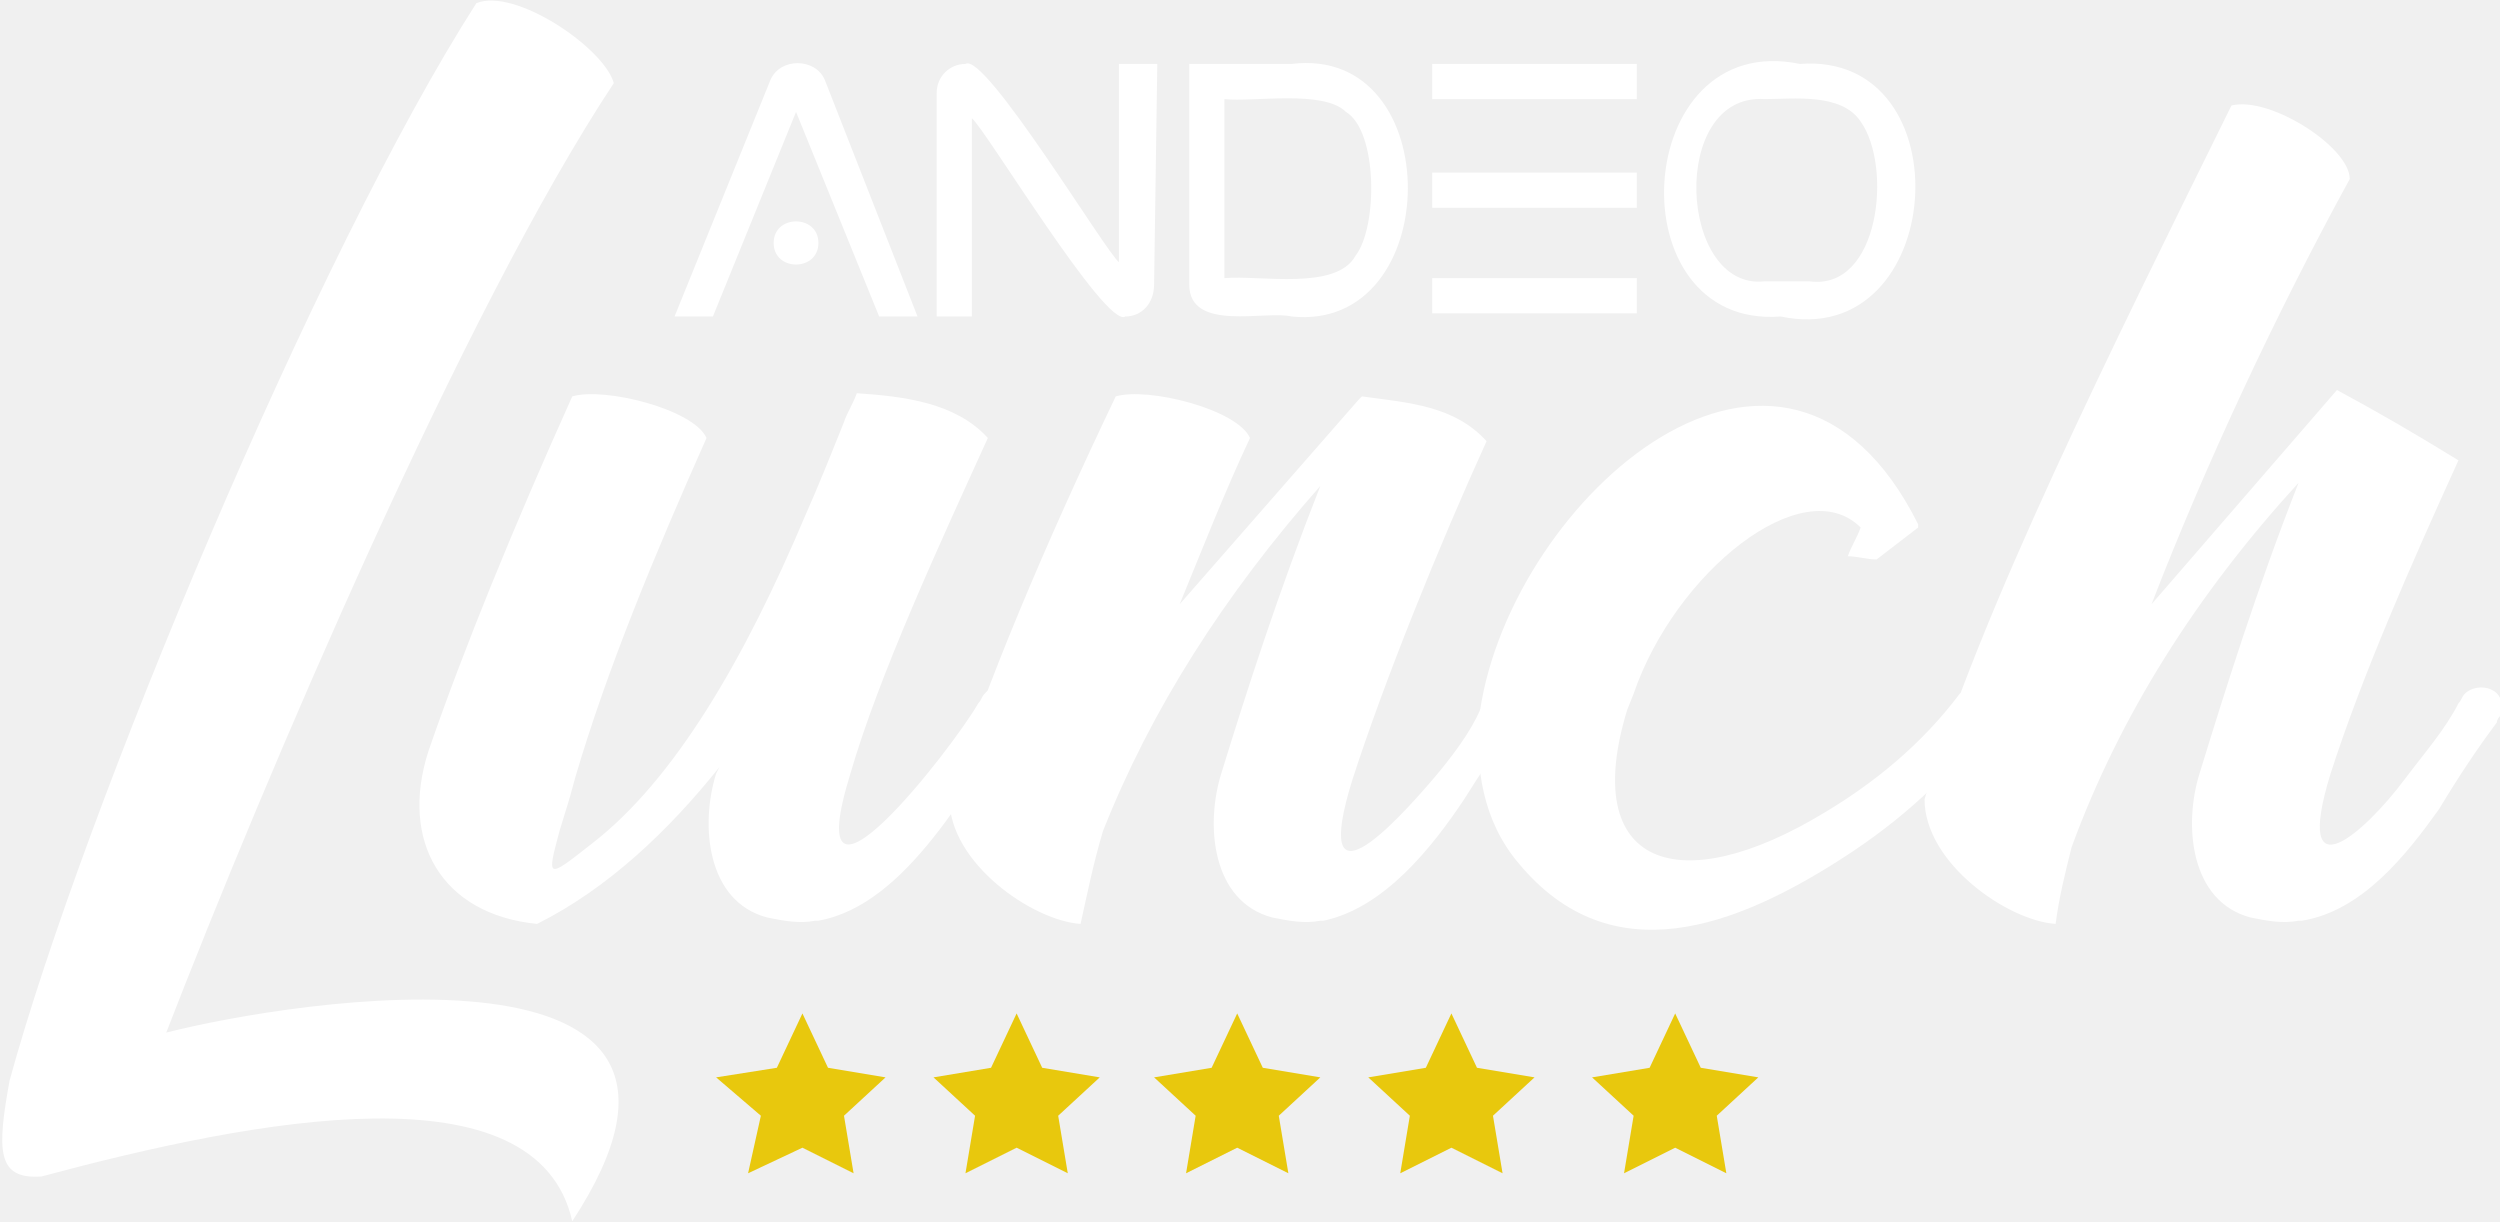
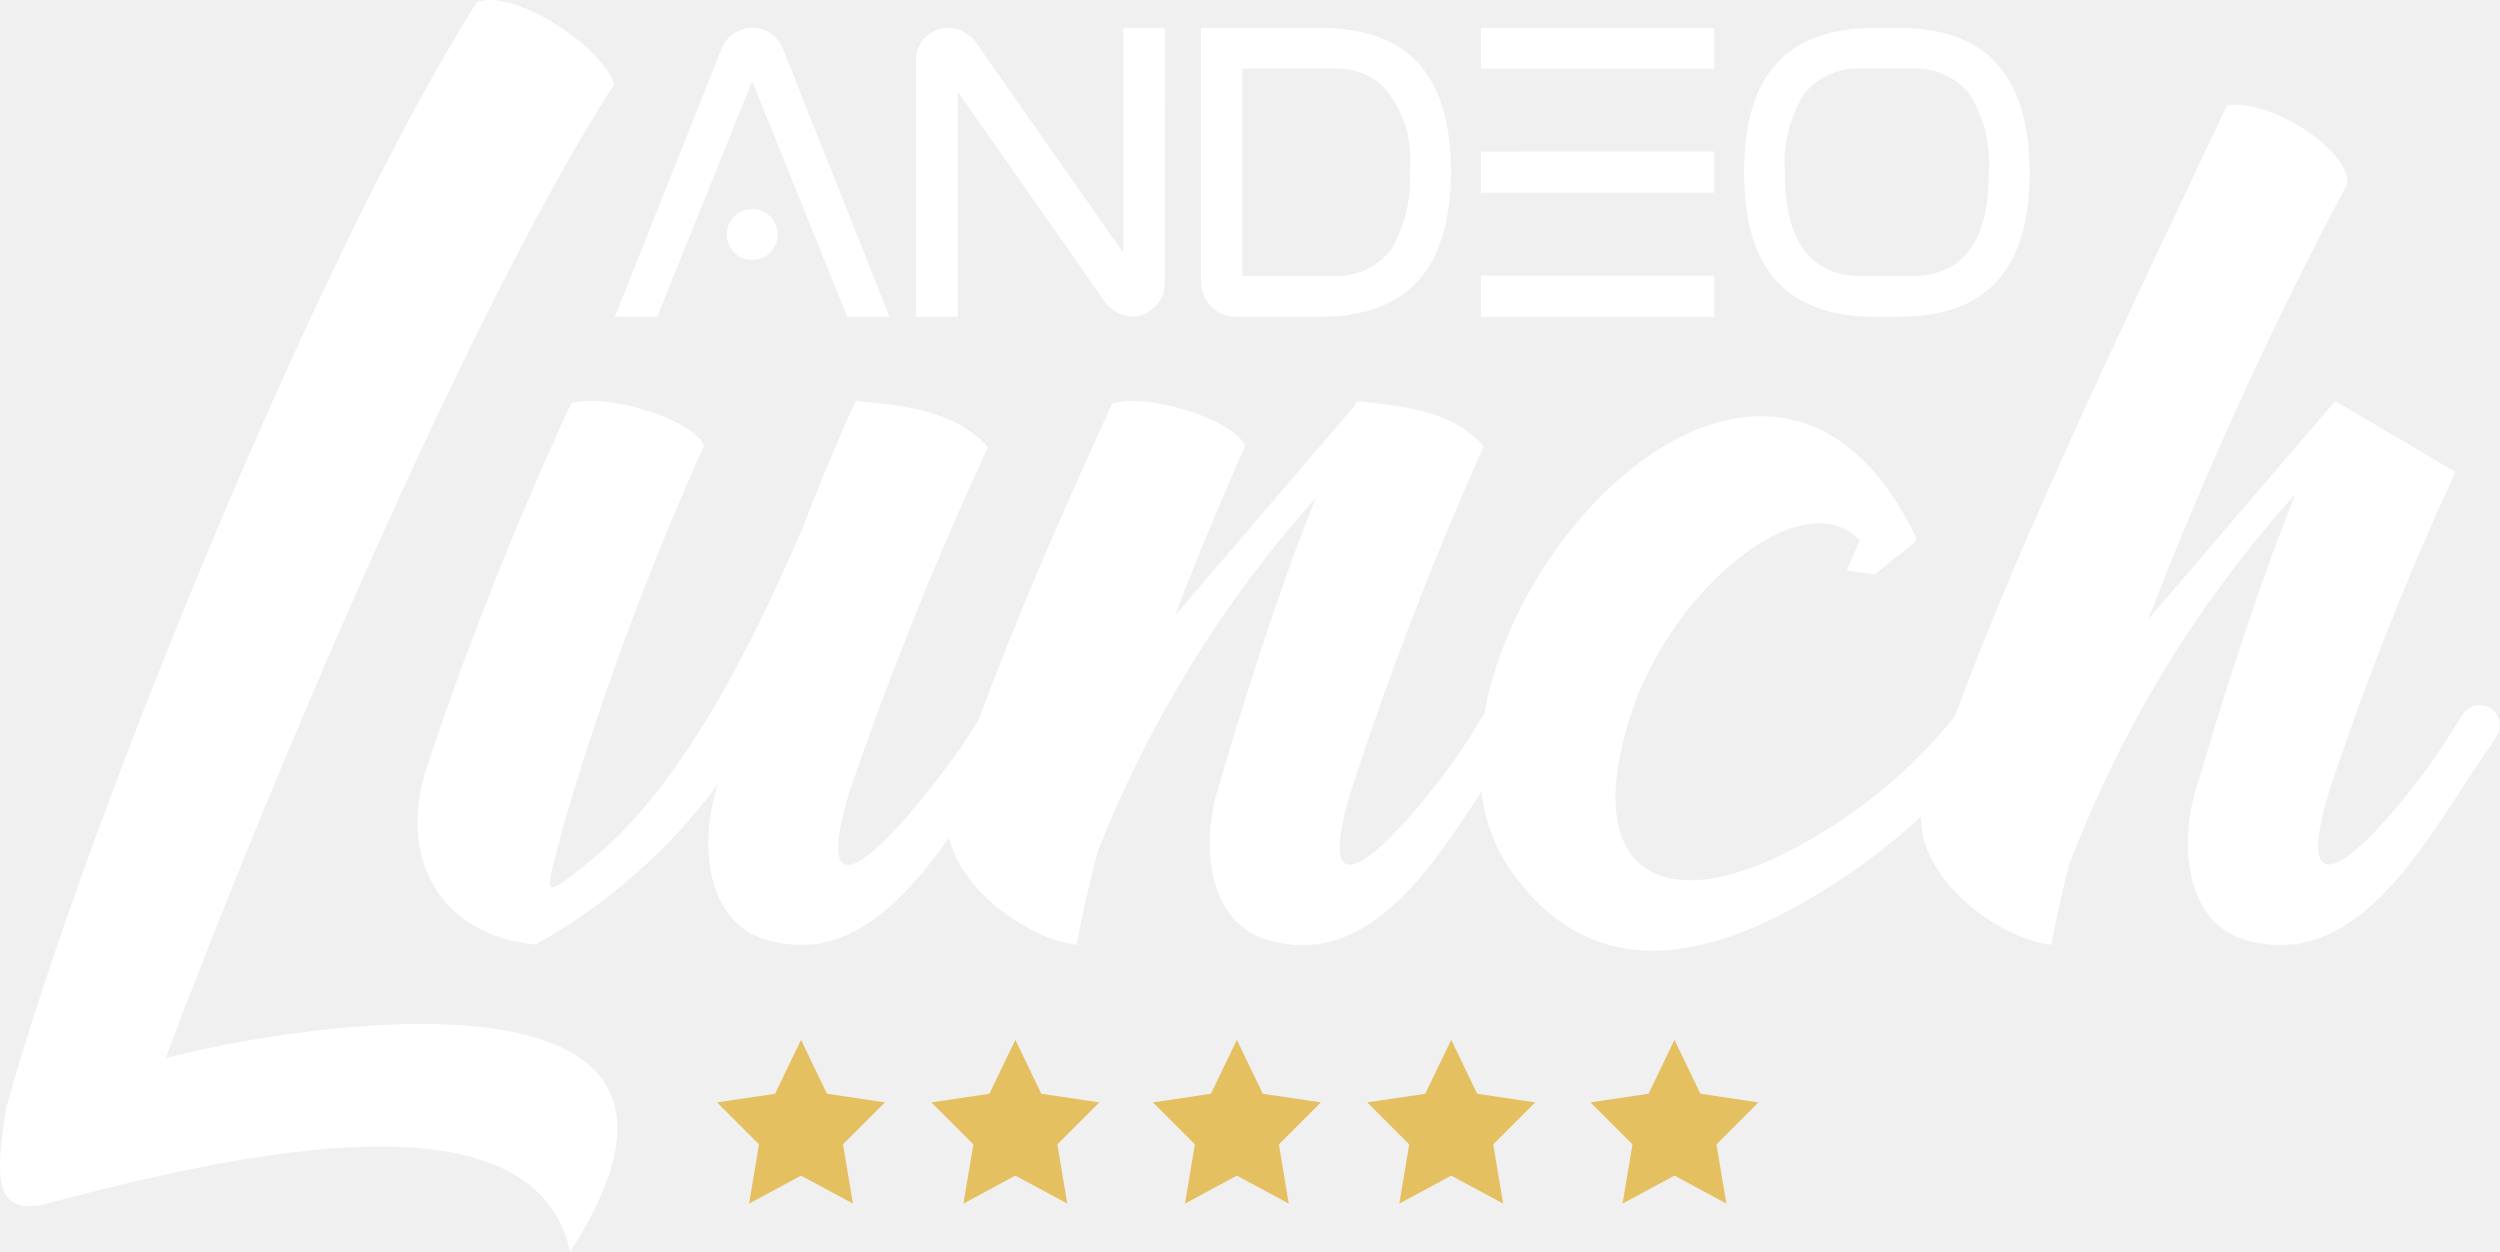
- <svg xmlns="http://www.w3.org/2000/svg" version="1.1" viewBox="0 0 78.2 38.2" xml:space="preserve">
-   <style type="text/css">
- 	.st0{fill:#FFFFFF;}
- 	.st1{fill:#E8C80D;}
- </style>
-   <path class="st0" d="M19.2,2.6c-4.7,7.1-10.9,21.7-14,29.7c3.9-1,18.8-3.4,12.7,5.9c-1.1-4.9-9.9-3.2-16.6-1.4   c-1.4,0.1-1.4-0.8-1-3C2.6,25.4,9.9,7.9,14.9,0.1C16.1-0.4,18.9,1.5,19.2,2.6z" />
-   <path class="st0" d="M31.8,22.4c-0.1,0.1-0.1,0.2-0.1,0.2c-1.4,1.9-3.3,5.7-6.1,6.2c0,0,0,0,0,0c0,0-0.1,0-0.1,0   c-0.5,0.1-1,0-1.5-0.1c-1.9-0.5-2.1-2.9-1.6-4.5l0.1-0.2c-1.6,2-3.5,3.8-5.7,4.9c-3-0.3-4.3-2.6-3.4-5.4c1.1-3.2,2.7-7.1,4.5-11.1   c1-0.3,3.8,0.4,4.2,1.3c-1.6,3.6-3.1,7.2-4.1,10.6c-0.3,1.1-0.2,0.7-0.5,1.7c-0.4,1.5-0.4,1.5,1,0.4c2.6-2,4.8-5.8,6.7-10.3   c0.4-0.9,0.8-1.9,1.2-2.9l0,0c0.1-0.3,0.3-0.6,0.4-0.9c1.5,0.1,3.1,0.3,4.1,1.4c-1.5,3.3-3.4,7.4-4.3,10.5c-1.7,5.5,3.2-0.8,4-2.2   c0.1-0.1,0.1-0.2,0.2-0.3C31.1,21.3,32.2,21.5,31.8,22.4z" />
-   <path class="st0" d="M47.5,22.4c-0.1,0.1-0.1,0.2-0.1,0.2c-0.5,0.7-1.1,1.6-1.6,2.4c-1,1.5-2.5,3.4-4.4,3.8c0,0,0,0,0,0   c0,0-0.1,0-0.1,0c-0.5,0.1-1,0-1.5-0.1c-1.9-0.5-2.1-2.9-1.6-4.5c0.8-2.6,1.8-5.7,3.1-9c-3,3.4-5.3,7-6.8,10.8   c-0.3,1-0.5,2-0.7,2.9c-1.5-0.1-4.1-1.9-4.1-3.9c1.1-3.5,3-8,5.2-12.6c1-0.3,3.8,0.4,4.2,1.3c-0.8,1.7-1.5,3.5-2.2,5.2l5.6-6.4   l0.1-0.1l0,0l0,0v0c1.5,0.2,2.9,0.3,3.9,1.4c-1.5,3.3-3.2,7.5-4.2,10.6c-1.3,4.2,1.3,1.4,2.5,0c0.6-0.7,1.2-1.5,1.5-2.2   c0.1-0.1,0.1-0.2,0.2-0.3C46.8,21.3,47.9,21.5,47.5,22.4z" />
-   <path class="st0" d="M62.4,22.4c-1.4,1.9-3,3.3-4.7,4.4c-3.4,2.2-7.3,3.7-10.2,0.2h0c-1.1-1.3-1.4-3-1.2-4.8h0   C47.3,15.6,55.8,8,60,16.4v0.1l-1.3,1c-0.3,0-0.6-0.1-0.9-0.1c0.1-0.3,0.3-0.6,0.4-0.9c-1.8-1.8-5.8,1.4-7.1,5.2l-0.2,0.5h0   c-1.5,4.9,1.6,6,6.2,3.2c1.5-0.9,3-2.1,4.2-3.7C61.9,21.3,62.8,21.6,62.4,22.4z" />
-   <path class="st0" d="M78.2,22.4c-0.1,0.1-0.1,0.2-0.1,0.2c-0.6,0.8-1.2,1.7-1.8,2.7c-1,1.4-2.4,3.2-4.3,3.5c0,0,0,0,0,0   c0,0-0.1,0-0.1,0c-0.5,0.1-1,0-1.5-0.1c-1.9-0.5-2.1-2.9-1.6-4.5c0.8-2.6,1.8-5.8,3.1-9.1c-3.2,3.5-5.6,7.3-7.1,11.4   c-0.2,0.8-0.4,1.6-0.5,2.4c-1.5-0.1-4.1-1.9-4.1-3.9c1.7-5.8,5.9-14.2,9.6-21.7C71,3,73.5,4.6,73.5,5.6c-2.3,4.2-4.5,8.9-6.2,13.3   l5.8-6.7c1.3,0.7,2.5,1.4,3.8,2.2c-1.5,3.3-3,6.7-4,9.8c-1.2,3.9,1.1,1.8,2.3,0.2c0.6-0.8,1.3-1.6,1.7-2.4c0.1-0.1,0.1-0.2,0.2-0.3   C77.5,21.3,78.5,21.5,78.2,22.4z" />
-   <path class="st0" d="M51.2,9.9V8.7c-3.4,0-6.4,0-6.4,0v1.1H51.2z" />
-   <path class="st0" d="M25.6,7.6c0,0.9-1.4,0.9-1.4,0C24.2,6.7,25.6,6.7,25.6,7.6z" />
-   <path class="st0" d="M24.1,2.5c0.3-0.7,1.4-0.7,1.7,0h0l2.9,7.4h-1.2l-2.6-6.4h0l-2.6,6.4h-1.2L24.1,2.5z" />
-   <path class="st0" d="M36.2,2H35v6.2c-0.4-0.3-4.2-6.6-4.8-6.2c-0.5,0-0.9,0.4-0.9,0.9l0,7h1.1V3.7c0.4,0.3,4.2,6.6,4.8,6.2    c0.5,0,0.9-0.4,0.9-1L36.2,2z" />
-   <path class="st0" d="M40.4,2h-3.2l0,6.9c0,1.5,2.4,0.8,3.2,1C45.2,10.4,45.3,1.4,40.4,2z M42.4,8c-0.6,1.1-3,0.6-4.1,0.7V3.1    c0.9,0.1,3.1-0.3,3.8,0.4C43.1,4.1,43.1,7.1,42.4,8z" />
-   <path class="st0" d="M51.2,6.5V5.4c-3.4,0-6.4,0-6.4,0v1.1H51.2z" />
-   <path class="st0" d="M56.3,2c-5.3-1.1-5.8,8.3-0.6,7.9C60.9,11,61.5,1.6,56.3,2z M56.6,8.8h-1.4c-2.7,0.3-3-5.9,0-5.7    c0.9,0,2.4-0.2,3,0.7C59.2,5.2,58.8,9.1,56.6,8.8z" />
-   <path class="st0" d="M51.2,3.1V2c-3.4,0-6.4,0-6.4,0v1.1H51.2z" />
-   <polygon class="st1" points="25.1,31.7 25.9,33.4 27.7,33.7 26.4,34.9 26.7,36.7 25.1,35.9 23.4,36.7 23.8,34.9 22.4,33.7 24.3,33.4" />
-   <polygon class="st1" points="31.8,31.7 32.6,33.4 34.4,33.7 33.1,34.9 33.4,36.7 31.8,35.9 30.2,36.7 30.5,34.9 29.2,33.7 31,33.4" />
-   <polygon class="st1" points="38.7,31.7 39.5,33.4 41.3,33.7 40,34.9 40.3,36.7 38.7,35.9 37.1,36.7 37.4,34.9 36.1,33.7 37.9,33.4" />
-   <polygon class="st1" points="45.4,31.7 46.2,33.4 48,33.7 46.7,34.9 47,36.7 45.4,35.9 43.8,36.7 44.1,34.9 42.8,33.7 44.6,33.4" />
-   <polygon class="st1" points="52.4,31.7 53.2,33.4 55,33.7 53.7,34.9 54,36.7 52.4,35.9 50.8,36.7 51.1,34.9 49.8,33.7 51.6,33.4" />
+ <svg xmlns="http://www.w3.org/2000/svg" width="33.152" height="16.598" viewBox="0 0 93.974 47.049">
+   <style>
+         .cls-1{fill:#fff;}
+         .cls-2{fill:#e4c060;}
+     </style>
+   <path class="cls-1" d="M6.224,39.777C9.943,29.884,17.468,11.936,23.084,3.166,22.681,1.798,19.344-.456,17.926.081,11.837,9.689,3.126,31.243.234,41.634-.196,44.383-.163,45.488,1.461,45.324c8.052-2.171,18.647-4.337,19.969,1.725C28.84,35.585,10.949,38.514,6.224,39.777Z" />
+   <path class="cls-1" d="M92.639,26.769c-.056.113-.164.211-.229.327a23.486,23.486,0,0,1-2.082,2.956c-1.519,1.909-4.213,4.516-2.786-.278A113.465,113.465,0,0,1,92.302,17.741q-2.261-1.332-4.522-2.665l-7.026,8.202A149.166,149.166,0,0,1,88.235,6.907c.078-1.304-2.946-3.219-4.528-2.946-3.63,7.703-7.746,16.222-10.225,22.961a18.819,18.819,0,0,1-4.868,4.294c-5.532,3.481-9.206,2.074-7.444-3.921H61.161l.206-.626c1.582-4.624,6.423-8.581,8.541-6.367-.164.382-.325.763-.489,1.145.35.049.698.094,1.049.143l1.556-1.246v-.143C67.149,10.067,57.187,18.876,55.792,26.854a2.789,2.789,0,0,0-.171.242,21.856,21.856,0,0,1-1.844,2.654c-1.409,1.798-4.541,5.167-3.009.024a130.657,130.657,0,0,1,5.005-12.997c-1.186-1.335-2.854-1.487-4.705-1.692V15.079l-.005.005-.059-.005-.072.158-6.766,7.904c.804-2.105,1.693-4.245,2.637-6.38-.471-1.057-3.816-2.013-4.999-1.585-1.927,4.208-3.701,8.291-5.01,11.869-.011.017-.026.032-.036.05-.953,1.71-6.855,9.467-4.832,2.678a133.791,133.791,0,0,1,5.213-12.963c-1.198-1.35-3.134-1.579-4.975-1.738-.173.376-.339.754-.507,1.13l-.002.009c-.515,1.183-.999,2.364-1.443,3.531-2.359,5.515-4.945,10.172-8.099,12.676-1.638,1.304-1.651,1.35-1.159-.52.34-1.291.184-.739.598-2.128A111.512,111.512,0,0,1,26.465,16.755c-.47-1.057-3.816-2.013-4.998-1.585a132.836,132.836,0,0,0-5.426,13.669c-1.108,3.408.477,6.315,4.09,6.666a21.567,21.567,0,0,0,6.861-6.038l-.086.287c-.587,2-.379,4.935,1.927,5.583a4.561,4.561,0,0,0,1.787.15c.054.006.107.012.161.018l.009-.043c1.964-.323,3.552-2.089,4.88-3.97.531,2.159,3.202,3.864,4.799,4.019.211-1.124.479-2.306.8-3.527A44.584,44.584,0,0,1,49.46,18.707c-1.582,3.986-2.765,7.857-3.709,11.054-.587,2.001-.379,4.935,1.927,5.583a4.541,4.541,0,0,0,1.787.15l.161.019c.004-.016.006-.028.009-.043,2.351-.385,4.076-2.766,5.336-4.629.246-.364.483-.727.717-1.086a6.513,6.513,0,0,0,1.459,3.444h-.003c3.411,4.248,8.169,2.455,12.214-.25a22.541,22.541,0,0,0,2.858-2.26l-.005.015c-.029,2.52,3.111,4.633,4.898,4.806.175-.943.396-1.927.649-2.94a44.335,44.335,0,0,1,8.523-13.996c-1.609,4.034-2.806,7.953-3.762,11.187-.588,2-.379,4.935,1.927,5.582a4.562,4.562,0,0,0,1.787.15c.053.005.108.012.161.017.002-.015.005-.027.008-.042,2.238-.367,3.9-2.523,5.121-4.295.787-1.142,1.504-2.32,2.192-3.276.065-.091.101-.208.167-.296A.753.753,0,0,0,92.639,26.769Z" />
+   <polygon class="cls-2" points="30.11 39.087 31.085 41.114 33.267 41.438 31.688 43.016 32.061 45.242 30.11 44.191 28.159 45.242 28.531 43.016 26.953 41.438 29.134 41.114 30.11 39.087" />
+   <polygon class="cls-2" points="38.167 39.087 39.143 41.114 41.324 41.438 39.746 43.016 40.118 45.242 38.167 44.191 36.216 45.242 36.589 43.016 35.01 41.438 37.192 41.114 38.167 39.087" />
+   <polygon class="cls-2" points="46.493 39.087 47.469 41.114 49.65 41.438 48.072 43.016 48.444 45.242 46.493 44.191 44.542 45.242 44.915 43.016 43.336 41.438 45.518 41.114 46.493 39.087" />
+   <polygon class="cls-2" points="54.551 39.087 55.526 41.114 57.707 41.438 56.129 43.016 56.502 45.242 54.551 44.191 52.6 45.242 52.972 43.016 51.394 41.438 53.575 41.114 54.551 39.087" />
+   <polygon class="cls-2" points="62.943 39.087 63.918 41.114 66.099 41.438 64.521 43.016 64.894 45.242 62.943 44.191 60.992 45.242 61.364 43.016 59.786 41.438 61.967 41.114 62.943 39.087" />
+   <path class="cls-1" d="M64.434,11.908V10.356c-4.615.002-8.765.002-8.765.002v1.55Z" />
+   <line class="cls-1" x1="55.669" y1="10.359" x2="55.669" y2="11.908" />
+   <path class="cls-1" d="M64.434,7.245V5.693C59.819,5.695,55.669,5.695,55.669,5.695V7.245Z" />
+   <path class="cls-1" d="M71.353,1.047h-.854c-3.313,0-4.929,1.747-4.939,5.38v.048c0,3.655,1.61,5.433,4.923,5.433h.887c3.313,0,4.923-1.777,4.923-5.433V6.426C76.26,2.794,74.645,1.047,71.353,1.047Zm.526,9.329H69.972c-1.911,0-2.88-1.306-2.88-3.883a4.937,4.937,0,0,1,.709-2.941,2.571,2.571,0,0,1,2.189-.975h1.873a2.578,2.578,0,0,1,2.179.974,4.894,4.894,0,0,1,.719,2.942C74.76,9.069,73.79,10.375,71.879,10.375Z" />
+   <path class="cls-1" d="M29.233,8.814a.958.958,0,1,1-.958-.958A.958.958,0,0,1,29.233,8.814Z" />
+   <path class="cls-1" d="M27.134,1.803a1.24,1.24,0,0,1,2.284,0h0l4.02,10.105H31.846L28.278,3.058h-.005l-3.569,8.85H23.113Z" />
+   <path class="cls-1" d="M64.434,2.582V1.047c-4.615.002-8.765,0-8.765,0V2.582Z" />
+   <path class="cls-1" d="M43.786,1.047H42.222V9.496L36.643,1.539a1.274,1.274,0,0,0-.993-.492,1.205,1.205,0,0,0-1.221,1.202l.001.02v9.64h1.57V3.445l5.551,7.927a1.334,1.334,0,0,0,1.013.535,1.268,1.268,0,0,0,1.221-1.319Z" />
+   <path class="cls-1" d="M49.605,1.047H45.144l.002,9.542a1.319,1.319,0,0,0,1.315,1.32h3.143c3.29,0,4.906-1.77,4.938-5.417V6.401C54.51,2.754,52.895,1.047,49.605,1.047Zm2.68,8.34a2.55,2.55,0,0,1-2.187.985H46.699V2.576h3.417a2.698,2.698,0,0,1,1.745.543A4.063,4.063,0,0,1,52.986,6.424,5.053,5.053,0,0,1,52.285,9.387Z" />
</svg>
